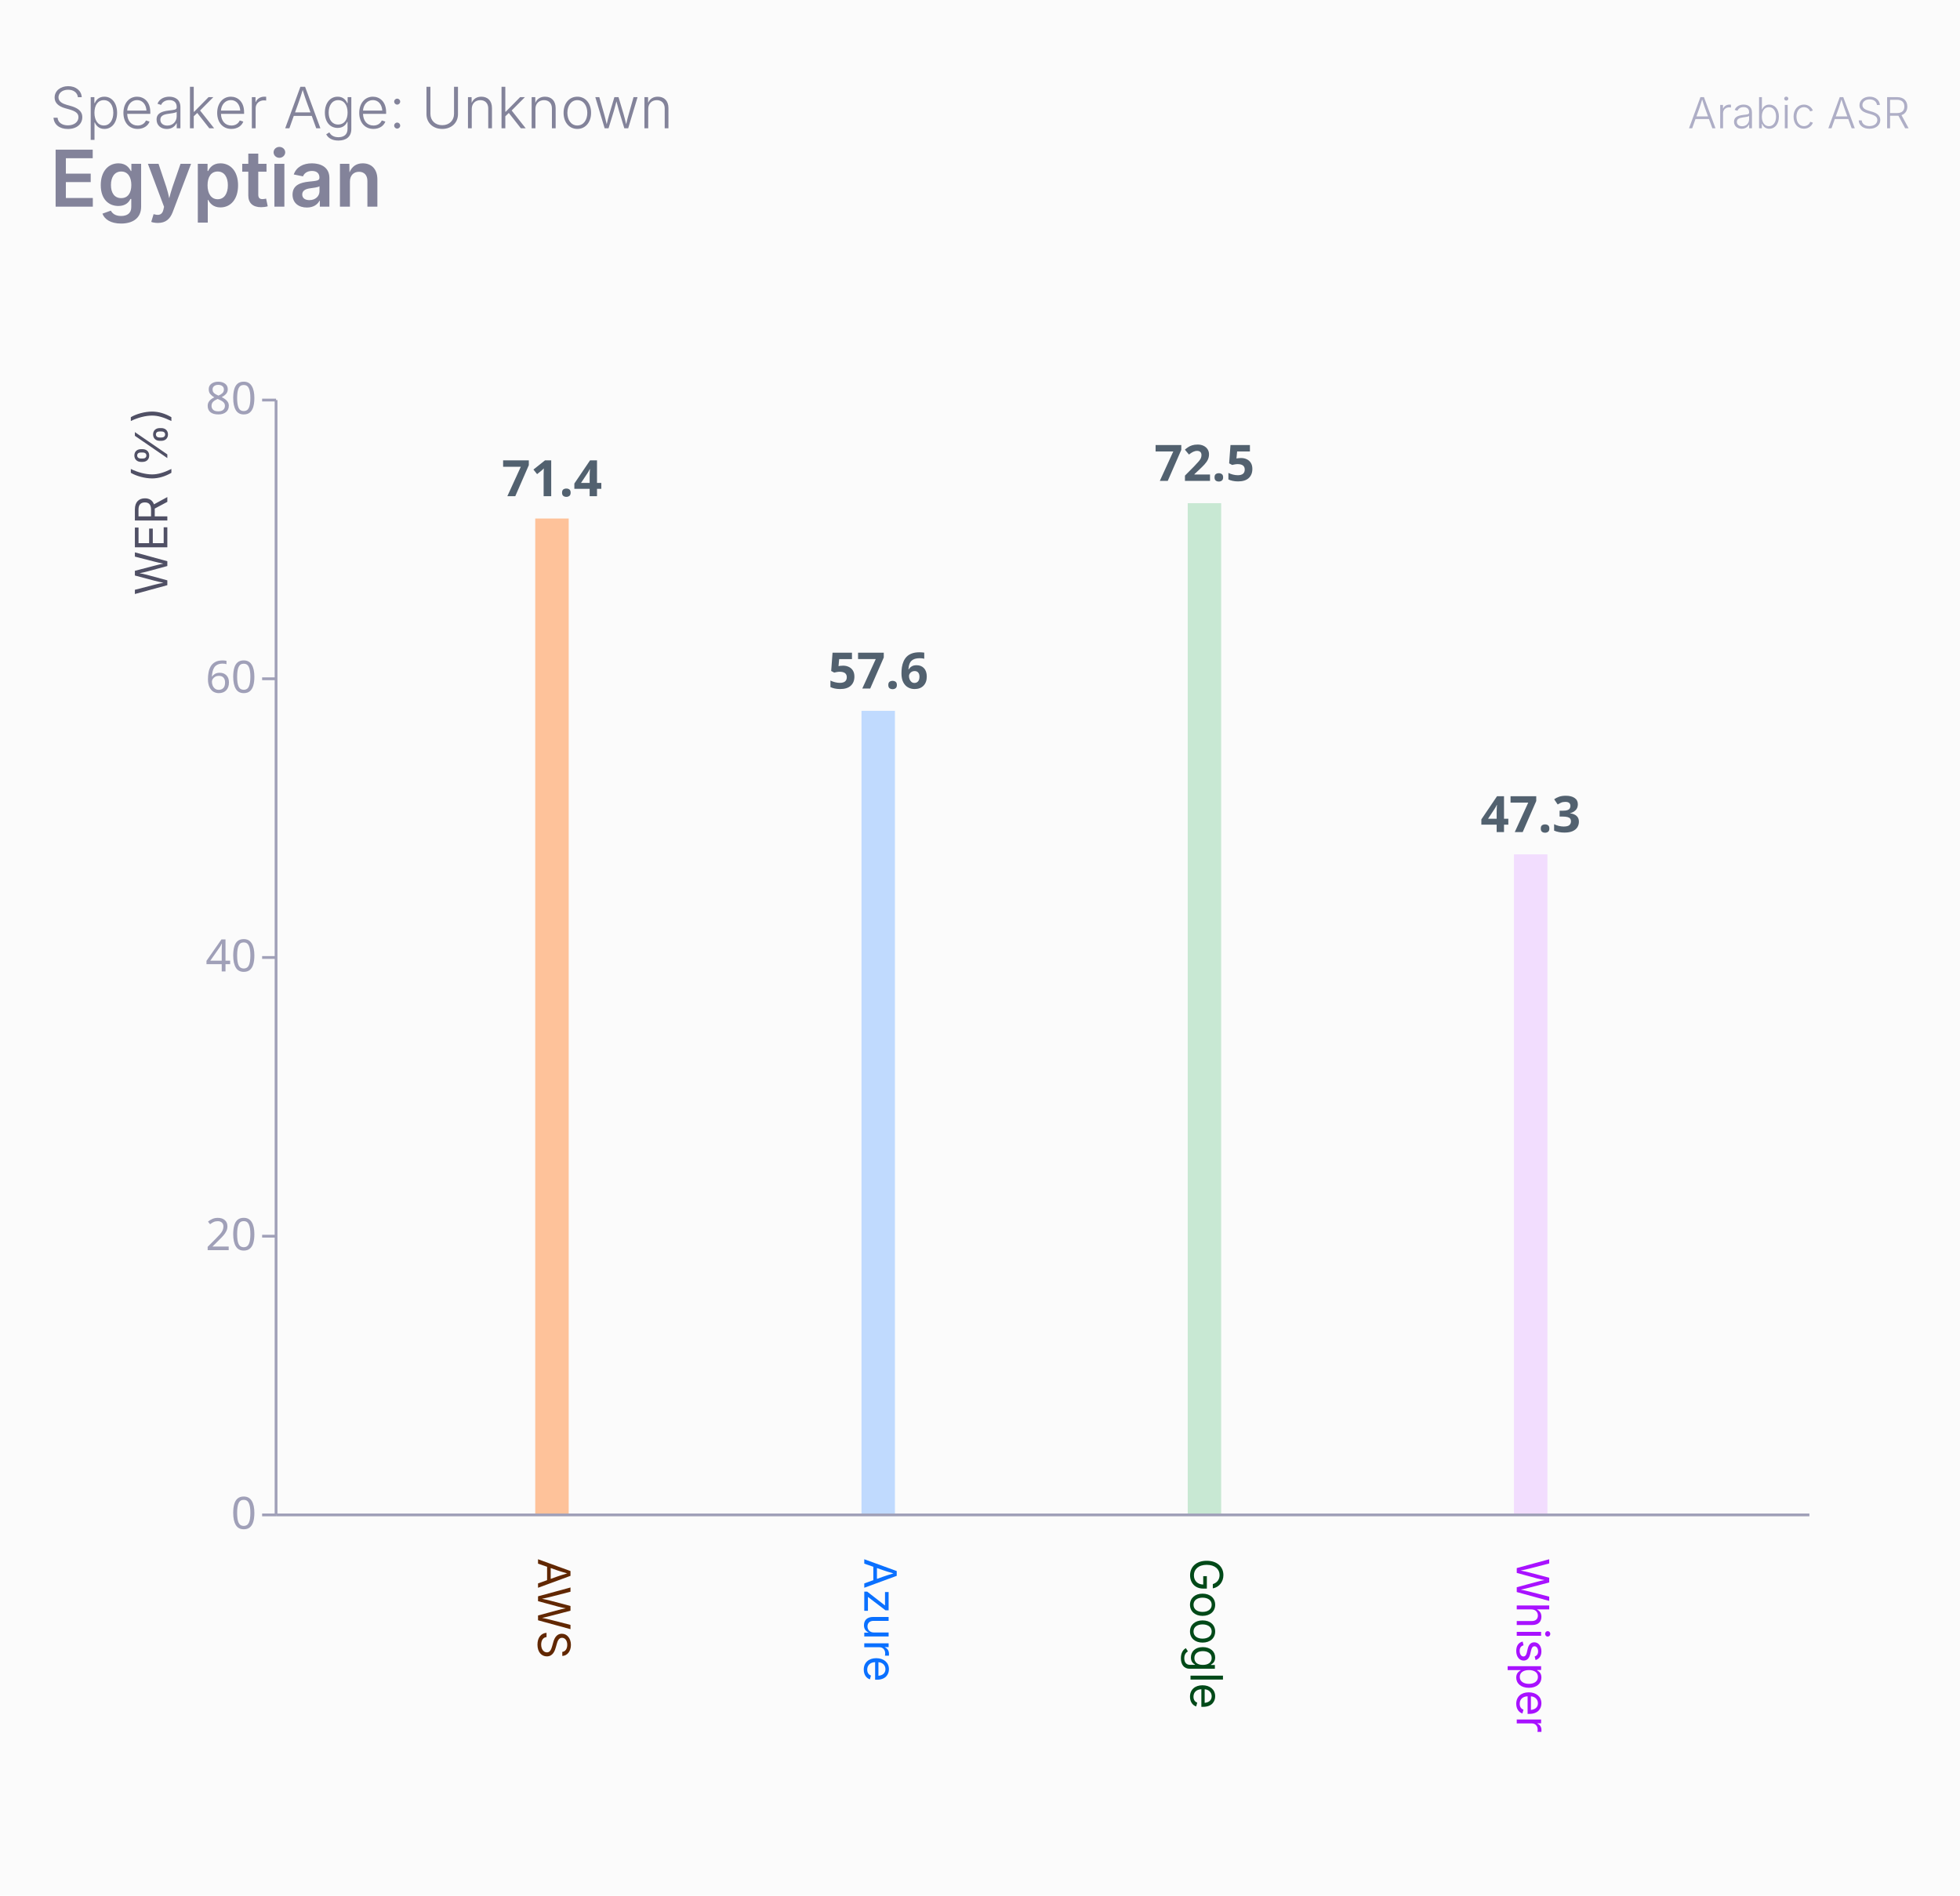
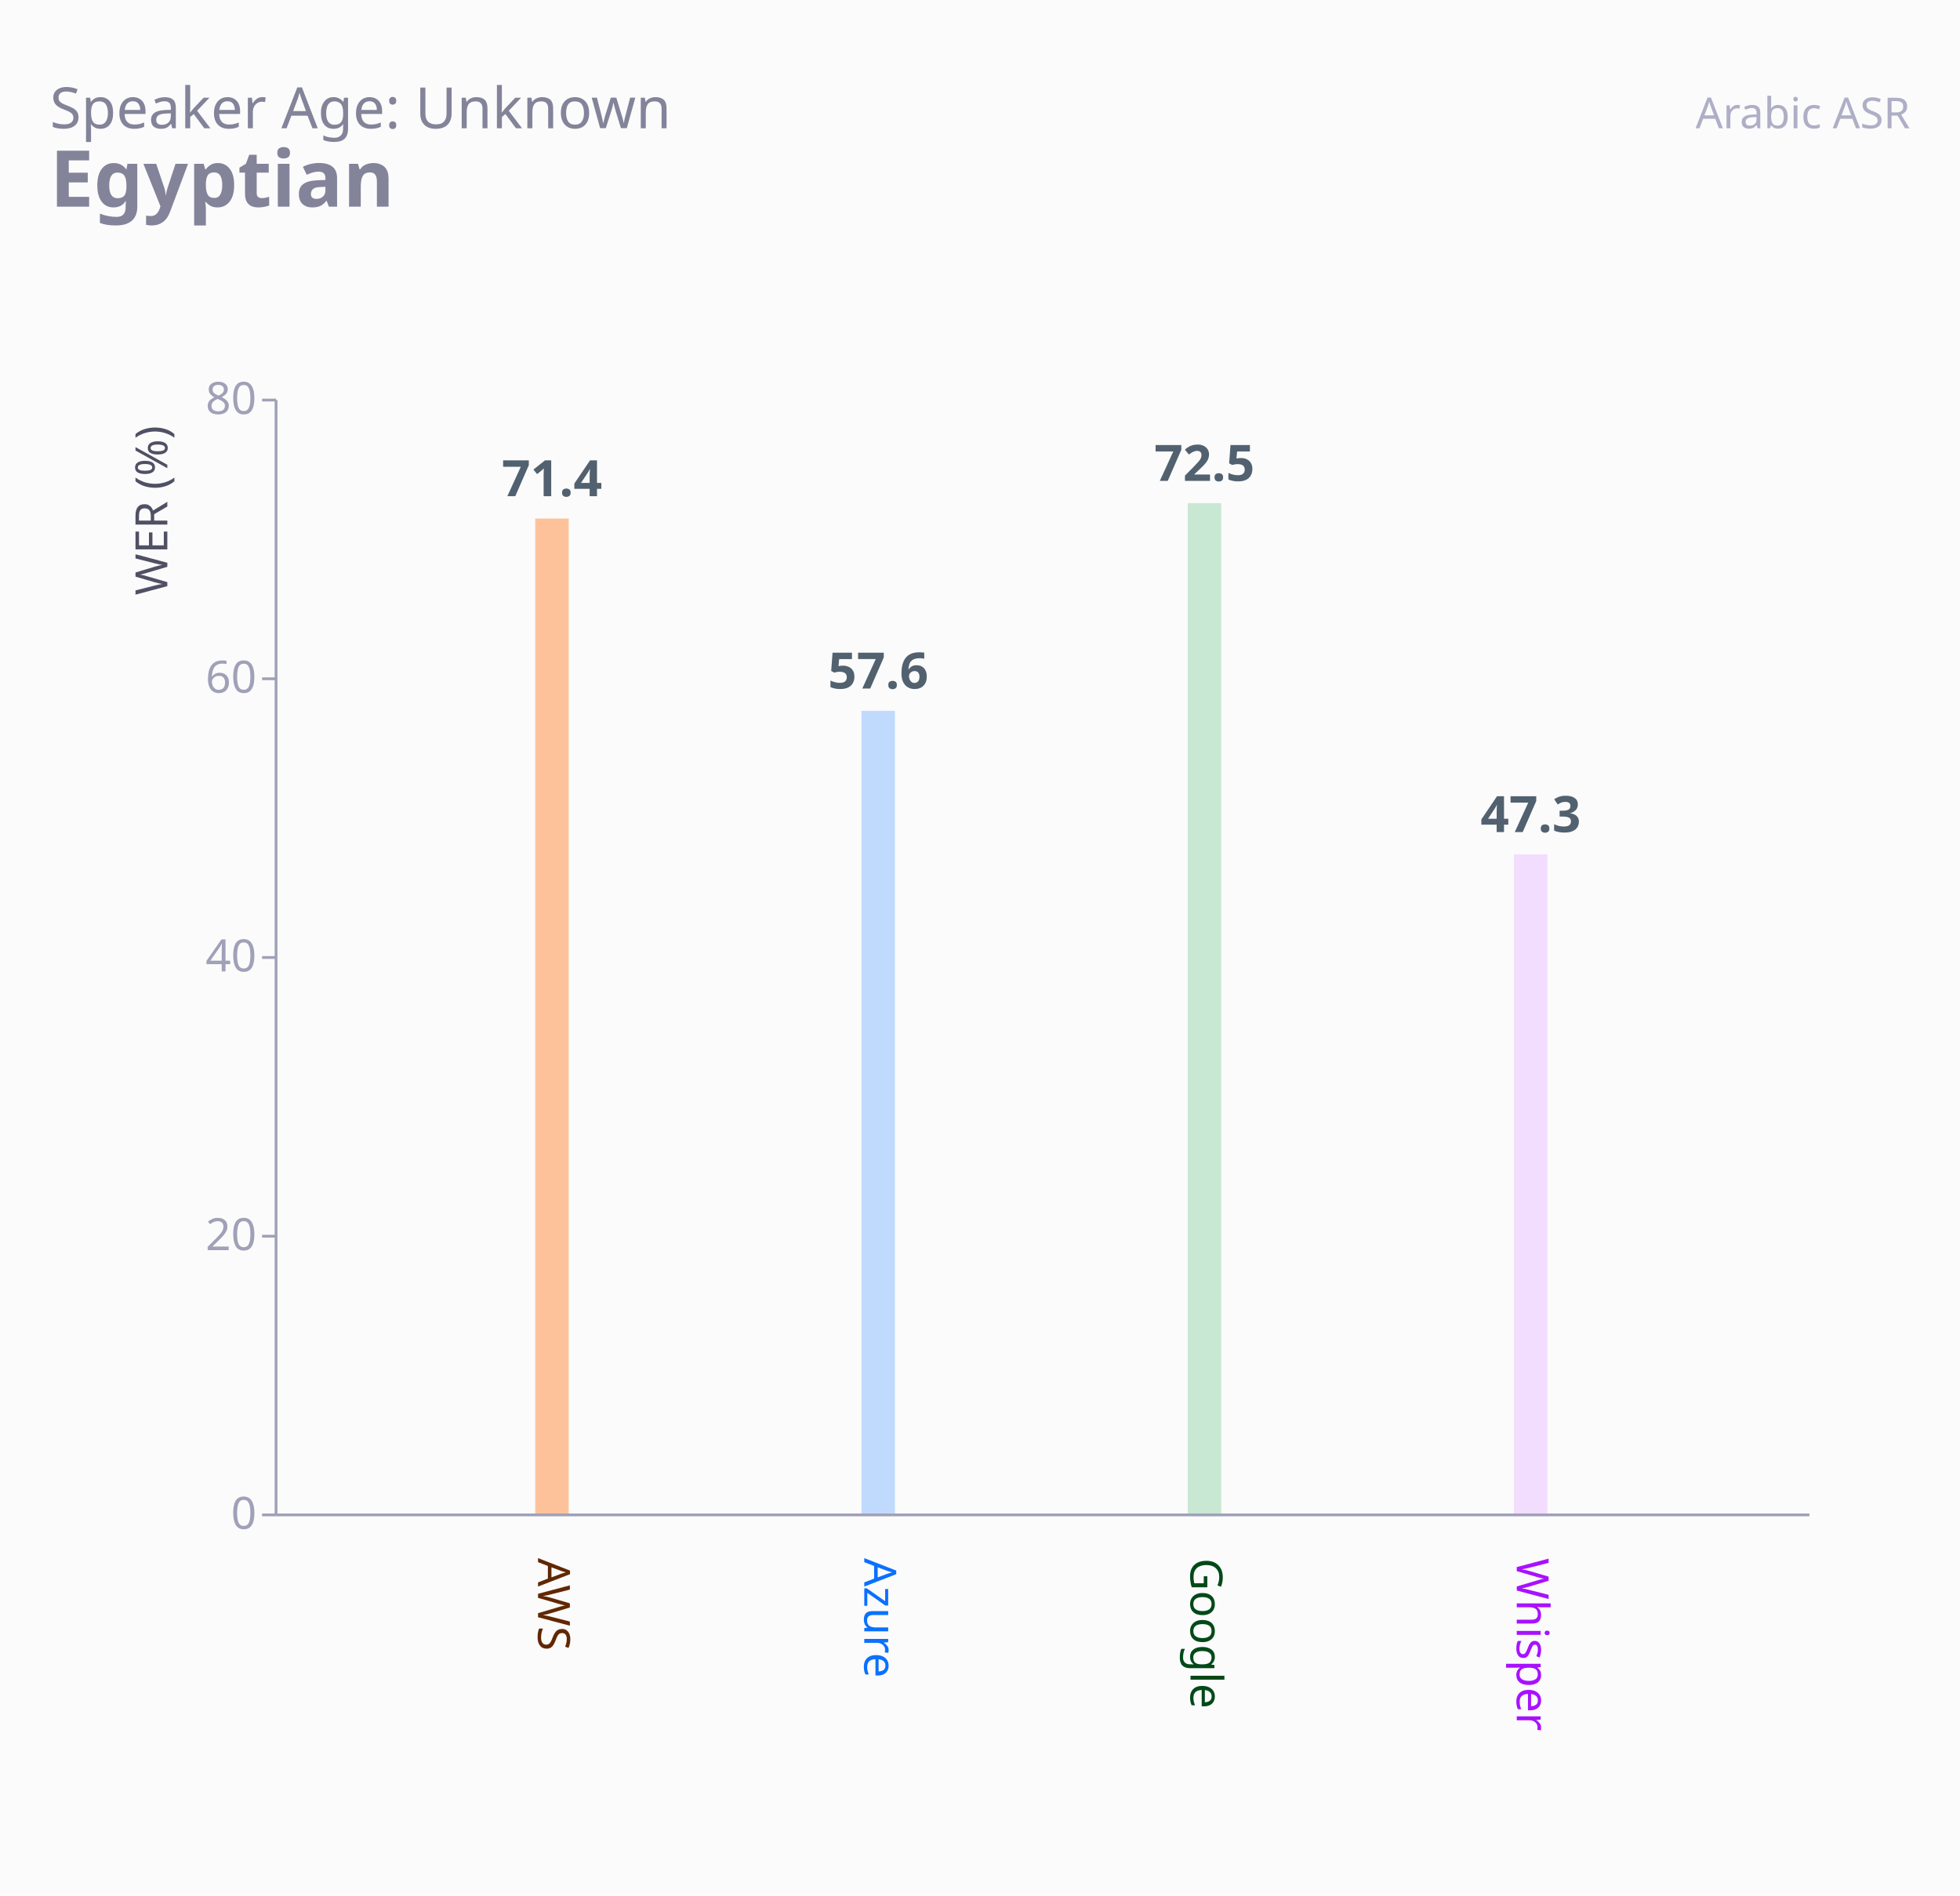
<svg xmlns="http://www.w3.org/2000/svg" width="550" height="532">
  <rect width="550" height="532" fill="#FBFBFB" />
-   <text x="536" y="36" text-anchor="end" font-family="Inter, system-ui, sans-serif" font-size="12" font-weight="300" fill="#aeaec6">Arabic ASR</text>
-   <text x="14" y="36" font-family="Inter, system-ui, sans-serif" font-size="16" font-weight="300" fill="#83839a">Speaker Age: Unknown</text>
-   <text x="14" y="58" font-family="Inter, system-ui, sans-serif" font-size="22" font-weight="600" fill="#83839a">Egyptian</text>
+   <text x="536" y="36" text-anchor="end" font-family="TT Hoves Pro Trial" font-size="12" font-weight="300" fill="#aeaec6">Arabic ASR</text>
+   <text x="14" y="36" font-family="TT Hoves Pro Trial" font-size="16" font-weight="300" fill="#83839a">Speaker Age: Unknown</text>
+   <text x="14" y="58" font-family="TT Hoves Pro Trial" font-size="22" font-weight="600" fill="#83839a">Egyptian</text>
  <svg y="72" version="1.1" class="marks" width="550" height="460" viewBox="0 0 626 588">
    <g fill="none" stroke-miterlimit="10" transform="translate(60,51)">
      <g class="mark-group role-frame root" role="graphics-object" aria-roledescription="group mark container">
        <g transform="translate(0,0)">
          <path class="background" aria-hidden="true" d="M0,0h550v400h-550Z" />
          <g>
            <g class="mark-group role-axis" aria-hidden="true">
              <g transform="translate(0.5,0.5)">
                <path class="background" aria-hidden="true" d="M0,0h0v0h0Z" pointer-events="none" />
                <g>
                  <g class="mark-rule role-axis-grid" pointer-events="none">
                    <line transform="translate(0,400)" x2="550" y2="0" stroke="rgba(255,255,255,0.07)" stroke-width="1" opacity="1" />
                    <line transform="translate(0,300)" x2="550" y2="0" stroke="rgba(255,255,255,0.07)" stroke-width="1" opacity="1" />
                    <line transform="translate(0,200)" x2="550" y2="0" stroke="rgba(255,255,255,0.07)" stroke-width="1" opacity="1" />
                    <line transform="translate(0,100)" x2="550" y2="0" stroke="rgba(255,255,255,0.07)" stroke-width="1" opacity="1" />
                    <line transform="translate(0,0)" x2="550" y2="0" stroke="rgba(255,255,255,0.07)" stroke-width="1" opacity="1" />
                  </g>
                </g>
                <path class="foreground" aria-hidden="true" d="" pointer-events="none" display="none" />
              </g>
            </g>
            <g class="mark-group role-axis" role="graphics-symbol" aria-roledescription="axis" aria-label="X-axis for a discrete scale with 4 values: AWS, Azure, Google, Whisper">
              <g transform="translate(0.5,400.5)">
                <path class="background" aria-hidden="true" d="M0,0h0v0h0Z" pointer-events="none" />
                <g>
                  <g class="mark-rule role-axis-domain" pointer-events="none">
                    <line transform="translate(0,0)" x2="550" y2="0" stroke="#a0a0b8" stroke-width="1" opacity="1" />
                  </g>
                </g>
                <path class="foreground" aria-hidden="true" d="" pointer-events="none" display="none" />
              </g>
            </g>
            <g class="mark-group role-axis" role="graphics-symbol" aria-roledescription="axis" aria-label="Y-axis titled 'WER (%)' for a linear scale with values from 0 to 80">
              <g transform="translate(0.5,0.5)">
                <path class="background" aria-hidden="true" d="M0,0h0v0h0Z" pointer-events="none" />
                <g>
                  <g class="mark-rule role-axis-tick" pointer-events="none">
                    <line transform="translate(0,400)" x2="-5" y2="0" stroke="#a0a0b8" stroke-width="1" opacity="1" />
                    <line transform="translate(0,300)" x2="-5" y2="0" stroke="#a0a0b8" stroke-width="1" opacity="1" />
                    <line transform="translate(0,200)" x2="-5" y2="0" stroke="#a0a0b8" stroke-width="1" opacity="1" />
                    <line transform="translate(0,100)" x2="-5" y2="0" stroke="#a0a0b8" stroke-width="1" opacity="1" />
                    <line transform="translate(0,0)" x2="-5" y2="0" stroke="#a0a0b8" stroke-width="1" opacity="1" />
                  </g>
                  <g class="mark-text role-axis-label" pointer-events="none">
                    <text text-anchor="end" transform="translate(-7,405)" font-family="JetBrains Mono" font-size="16px" font-weight="400" fill="#a0a0b8" opacity="1">0</text>
                    <text text-anchor="end" transform="translate(-7,305)" font-family="JetBrains Mono" font-size="16px" font-weight="400" fill="#a0a0b8" opacity="1">20</text>
                    <text text-anchor="end" transform="translate(-7,205)" font-family="JetBrains Mono" font-size="16px" font-weight="400" fill="#a0a0b8" opacity="1">40</text>
                    <text text-anchor="end" transform="translate(-7,105)" font-family="JetBrains Mono" font-size="16px" font-weight="400" fill="#a0a0b8" opacity="1">60</text>
                    <text text-anchor="end" transform="translate(-7,5)" font-family="JetBrains Mono" font-size="16px" font-weight="400" fill="#a0a0b8" opacity="1">80</text>
                  </g>
                  <g class="mark-rule role-axis-domain" pointer-events="none">
                    <line transform="translate(0,400)" x2="0" y2="-400" stroke="#a0a0b8" stroke-width="1" opacity="1" />
                  </g>
                  <g class="mark-text role-axis-title" pointer-events="none">
-                     <text text-anchor="start" transform="translate(-36,70) rotate(-90) translate(0,-3)" font-family="Inter, system-ui, sans-serif" font-size="16px" font-weight="400" fill="#505065" opacity="1">WER (%)</text>
+                     <text text-anchor="start" transform="translate(-36,70) rotate(-90) translate(0,-3)" font-family="TT Hoves Pro Trial" font-size="16px" font-weight="400" fill="#505065" opacity="1">WER (%)</text>
                  </g>
                </g>
                <path class="foreground" aria-hidden="true" d="" pointer-events="none" display="none" />
              </g>
            </g>
            <g class="mark-rect role-mark layer_0_marks" role="graphics-object" aria-roledescription="rect mark container">
-               <path aria-label="model: Google; wer: 72.5; barColor: rgba(189, 228, 202,0.82)" role="graphics-symbol" aria-roledescription="bar" d="M327.511,37.5h12v362.5h-12Z" fill="rgba(189, 228, 202,0.82)" stroke-width="0" />
-               <path aria-label="model: AWS; wer: 71.4; barColor: rgba(255, 181, 133,0.82)" role="graphics-symbol" aria-roledescription="bar" d="M93.468,43h12v357h-12Z" fill="rgba(255, 181, 133,0.82)" stroke-width="0" />
-               <path aria-label="model: Azure; wer: 57.6; barColor: rgba(179, 211, 255,0.82)" role="graphics-symbol" aria-roledescription="bar" d="M210.489,112h12v288h-12Z" fill="rgba(179, 211, 255,0.82)" stroke-width="0" />
-               <path aria-label="model: Whisper; wer: 47.3; barColor: rgba(240, 215, 255,0.82)" role="graphics-symbol" aria-roledescription="bar" d="M444.532,163.5h12v236.5h-12Z" fill="rgba(240, 215, 255,0.82)" stroke-width="0" />
+               <path aria-label="model: Google; wer: 72.5; barColor: rgba(189,228,202,0.82)" role="graphics-symbol" aria-roledescription="bar" d="M327.511,37.5h12v362.5h-12Z" fill="rgba(189,228,202,0.82)" stroke-width="0" />
+               <path aria-label="model: AWS; wer: 71.4; barColor: rgba(255,181,133,0.82)" role="graphics-symbol" aria-roledescription="bar" d="M93.468,43h12v357h-12Z" fill="rgba(255,181,133,0.82)" stroke-width="0" />
+               <path aria-label="model: Azure; wer: 57.6; barColor: rgba(179,211,255,0.82)" role="graphics-symbol" aria-roledescription="bar" d="M210.489,112h12v288h-12Z" fill="rgba(179,211,255,0.82)" stroke-width="0" />
+               <path aria-label="model: Whisper; wer: 47.3; barColor: rgba(240,215,255,0.82)" role="graphics-symbol" aria-roledescription="bar" d="M444.532,163.5h12v236.5h-12Z" fill="rgba(240,215,255,0.82)" stroke-width="0" />
            </g>
            <g class="mark-text role-mark layer_1_marks" role="graphics-object" aria-roledescription="text mark container">
              <text aria-label="model: Google; wer: 72.5" role="graphics-symbol" aria-roledescription="text mark" text-anchor="middle" transform="translate(333.5106,29.5)" font-family="JetBrains Mono" font-size="18px" font-weight="600" fill="#52616F">72.5</text>
              <text aria-label="model: AWS; wer: 71.4" role="graphics-symbol" aria-roledescription="text mark" text-anchor="middle" transform="translate(99.46809,35)" font-family="JetBrains Mono" font-size="18px" font-weight="600" fill="#52616F">71.4</text>
              <text aria-label="model: Azure; wer: 57.6" role="graphics-symbol" aria-roledescription="text mark" text-anchor="middle" transform="translate(216.4894,104)" font-family="JetBrains Mono" font-size="18px" font-weight="600" fill="#52616F">57.6</text>
              <text aria-label="model: Whisper; wer: 47.3" role="graphics-symbol" aria-roledescription="text mark" text-anchor="middle" transform="translate(450.5319,155.5)" font-family="JetBrains Mono" font-size="18px" font-weight="600" fill="#52616F">47.3</text>
            </g>
            <g class="mark-text role-mark layer_2_marks" role="graphics-object" aria-roledescription="text mark container">
-               <text aria-label="model: Google; labelColor: #004918" role="graphics-symbol" aria-roledescription="text mark" text-anchor="start" transform="translate(333.5106,400) rotate(90) translate(16,5)" font-family="Inter, system-ui, sans-serif" font-size="16px" font-weight="400" fill="#004918">Google</text>
-               <text aria-label="model: AWS; labelColor: #612700" role="graphics-symbol" aria-roledescription="text mark" text-anchor="start" transform="translate(99.46809,400) rotate(90) translate(16,5)" font-family="Inter, system-ui, sans-serif" font-size="16px" font-weight="400" fill="#612700">AWS</text>
-               <text aria-label="model: Azure; labelColor: #0a70ff" role="graphics-symbol" aria-roledescription="text mark" text-anchor="start" transform="translate(216.4894,400) rotate(90) translate(16,5)" font-family="Inter, system-ui, sans-serif" font-size="16px" font-weight="400" fill="#0a70ff">Azure</text>
-               <text aria-label="model: Whisper; labelColor: #a811ff" role="graphics-symbol" aria-roledescription="text mark" text-anchor="start" transform="translate(450.5319,400) rotate(90) translate(16,5)" font-family="Inter, system-ui, sans-serif" font-size="16px" font-weight="400" fill="#a811ff">Whisper</text>
+               <text aria-label="model: Google; labelColor: #004918" role="graphics-symbol" aria-roledescription="text mark" text-anchor="start" transform="translate(333.5106,400) rotate(90) translate(16,5)" font-family="TT Hoves Pro Trial" font-size="16px" font-weight="400" fill="#004918">Google</text>
+               <text aria-label="model: AWS; labelColor: #612700" role="graphics-symbol" aria-roledescription="text mark" text-anchor="start" transform="translate(99.46809,400) rotate(90) translate(16,5)" font-family="TT Hoves Pro Trial" font-size="16px" font-weight="400" fill="#612700">AWS</text>
+               <text aria-label="model: Azure; labelColor: #0a70ff" role="graphics-symbol" aria-roledescription="text mark" text-anchor="start" transform="translate(216.4894,400) rotate(90) translate(16,5)" font-family="TT Hoves Pro Trial" font-size="16px" font-weight="400" fill="#0a70ff">Azure</text>
+               <text aria-label="model: Whisper; labelColor: #a811ff" role="graphics-symbol" aria-roledescription="text mark" text-anchor="start" transform="translate(450.5319,400) rotate(90) translate(16,5)" font-family="TT Hoves Pro Trial" font-size="16px" font-weight="400" fill="#a811ff">Whisper</text>
            </g>
          </g>
          <path class="foreground" aria-hidden="true" d="" display="none" />
        </g>
      </g>
    </g>
  </svg>
</svg>
